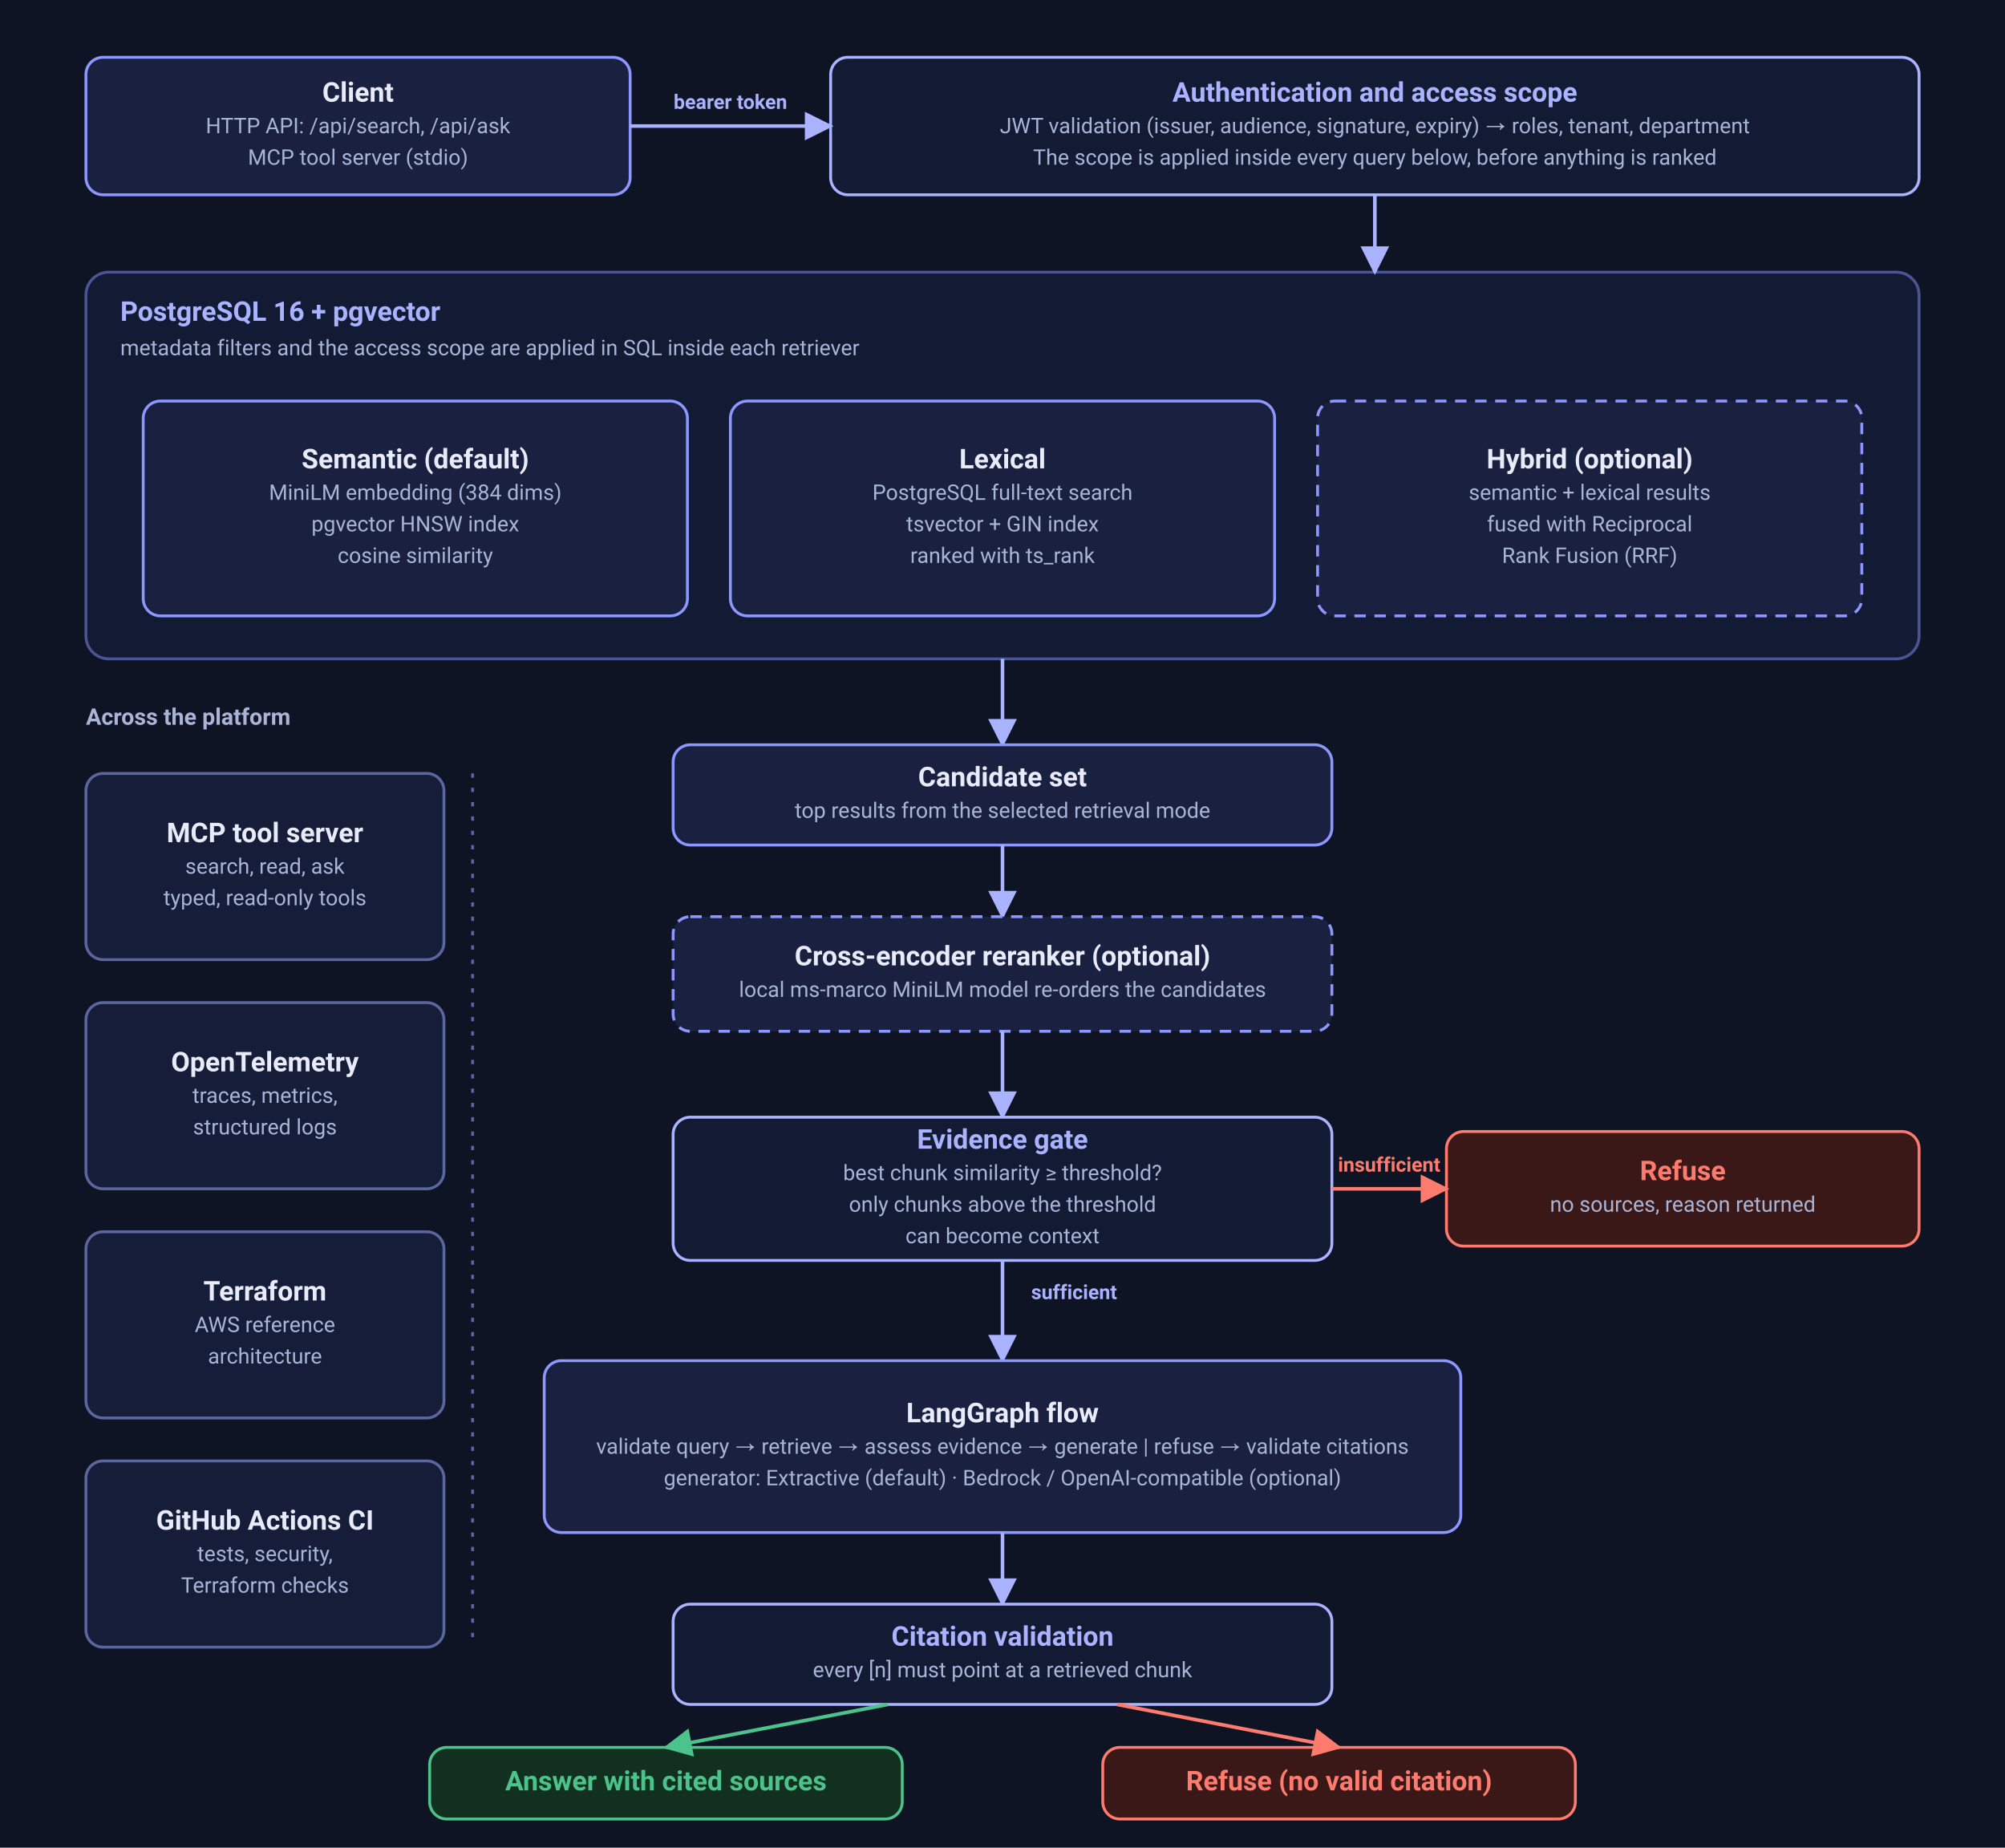
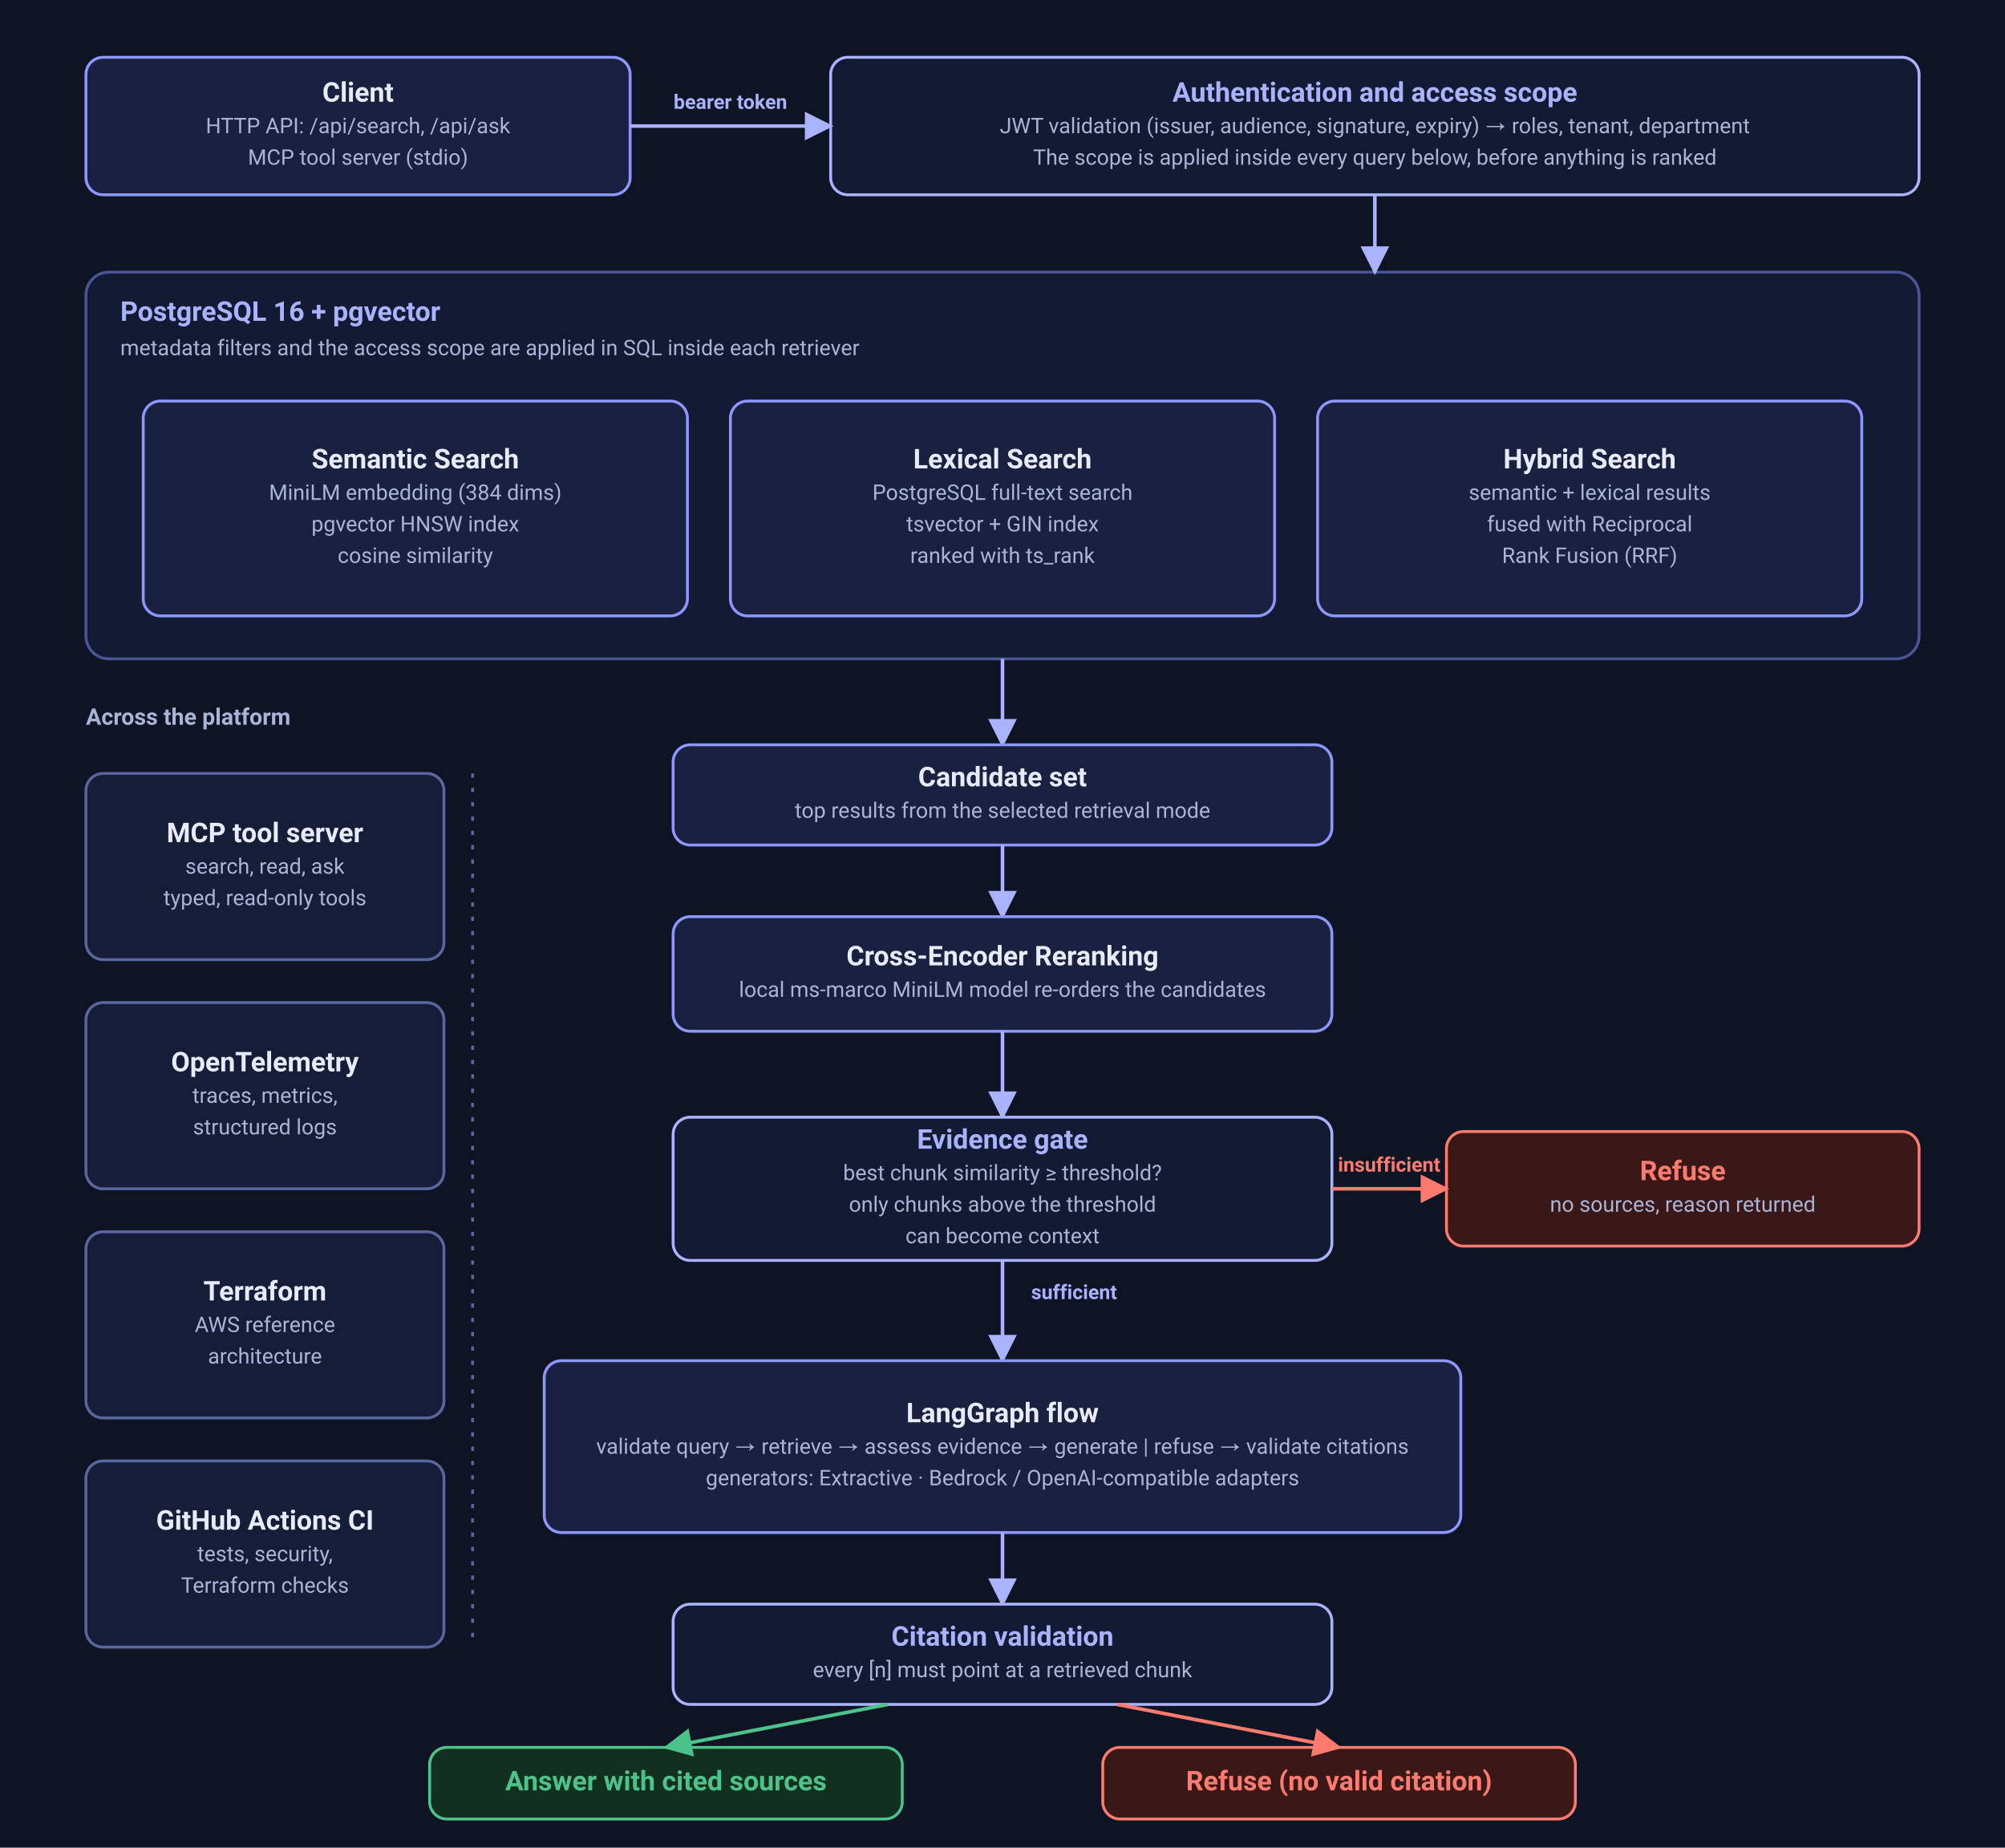
<svg xmlns="http://www.w3.org/2000/svg" viewBox="0 0 1400 1290" width="1400" height="1290" role="img" aria-label="Policy RAG Platform architecture: JWT access scope, semantic, lexical and hybrid retrieval on PostgreSQL and pgvector, optional cross-encoder reranking, evidence gate, LangGraph generation, citation validation, answer or refusal">
  <defs>
    <marker id="head-4cc38a" viewBox="0 0 10 10" refX="9" refY="5" markerWidth="8" markerHeight="8" orient="auto-start-reverse">
      <path d="M0,0 L10,5 L0,10 z" fill="#4cc38a" />
    </marker>
    <marker id="head-aab3ff" viewBox="0 0 10 10" refX="9" refY="5" markerWidth="8" markerHeight="8" orient="auto-start-reverse">
      <path d="M0,0 L10,5 L0,10 z" fill="#aab3ff" />
    </marker>
    <marker id="head-ff7b6e" viewBox="0 0 10 10" refX="9" refY="5" markerWidth="8" markerHeight="8" orient="auto-start-reverse">
      <path d="M0,0 L10,5 L0,10 z" fill="#ff7b6e" />
    </marker>
  </defs>
  <style>text{font-family:-apple-system,"Segoe UI",Roboto,Helvetica,Arial,sans-serif}</style>
  <rect width="1400" height="1290" fill="#0f1424" />
  <rect x="60" y="40" width="380" height="96" rx="12" fill="#1a2140" stroke="#8c97ff" stroke-width="2" />
  <text x="250.0" y="71.0" font-size="19" font-weight="700" fill="#e8ecfa" text-anchor="middle">Client</text>
  <text x="250.0" y="93.0" font-size="15" font-weight="400" fill="#a9b4d6" text-anchor="middle">HTTP API: /api/search, /api/ask</text>
  <text x="250.0" y="115.0" font-size="15" font-weight="400" fill="#a9b4d6" text-anchor="middle">MCP tool server (stdio)</text>
  <rect x="580" y="40" width="760" height="96" rx="12" fill="#131a33" stroke="#aab3ff" stroke-width="2" />
  <text x="960.0" y="71.0" font-size="19" font-weight="700" fill="#aab3ff" text-anchor="middle">Authentication and access scope</text>
  <text x="960.0" y="93.0" font-size="15" font-weight="400" fill="#a9b4d6" text-anchor="middle">JWT validation (issuer, audience, signature, expiry)  →  roles, tenant, department</text>
  <text x="960.0" y="115.0" font-size="15" font-weight="400" fill="#a9b4d6" text-anchor="middle">The scope is applied inside every query below, before anything is ranked</text>
  <line x1="440" y1="88" x2="580" y2="88" stroke="#aab3ff" stroke-width="2.5" marker-end="url(#head-aab3ff)" />
  <text x="510.0" y="76.0" font-size="14" font-weight="600" fill="#aab3ff" text-anchor="middle">bearer token</text>
  <rect x="60" y="190" width="1280" height="270" rx="16" fill="#131a33" stroke="#4a5596" stroke-width="2" />
  <text x="84" y="224" font-size="19" font-weight="700" fill="#aab3ff" text-anchor="start">PostgreSQL 16 + pgvector</text>
  <text x="84" y="248" font-size="15" font-weight="400" fill="#a9b4d6" text-anchor="start">metadata filters and the access scope are applied in SQL inside each retriever</text>
  <rect x="100" y="280" width="380" height="150" rx="12" fill="#1a2140" stroke="#8c97ff" stroke-width="2" />
-   <text x="290.0" y="327.0" font-size="19" font-weight="700" fill="#e8ecfa" text-anchor="middle">Semantic  (default)</text>
+   <text x="290.0" y="327.0" font-size="19" font-weight="700" fill="#e8ecfa" text-anchor="middle">Semantic Search</text>
  <text x="290.0" y="349.0" font-size="15" font-weight="400" fill="#a9b4d6" text-anchor="middle">MiniLM embedding (384 dims)</text>
  <text x="290.0" y="371.0" font-size="15" font-weight="400" fill="#a9b4d6" text-anchor="middle">pgvector HNSW index</text>
  <text x="290.0" y="393.0" font-size="15" font-weight="400" fill="#a9b4d6" text-anchor="middle">cosine similarity</text>
  <rect x="510.0" y="280" width="380" height="150" rx="12" fill="#1a2140" stroke="#8c97ff" stroke-width="2" />
-   <text x="700.0" y="327.0" font-size="19" font-weight="700" fill="#e8ecfa" text-anchor="middle">Lexical</text>
+   <text x="700.0" y="327.0" font-size="19" font-weight="700" fill="#e8ecfa" text-anchor="middle">Lexical Search</text>
  <text x="700.0" y="349.0" font-size="15" font-weight="400" fill="#a9b4d6" text-anchor="middle">PostgreSQL full-text search</text>
  <text x="700.0" y="371.0" font-size="15" font-weight="400" fill="#a9b4d6" text-anchor="middle">tsvector + GIN index</text>
  <text x="700.0" y="393.0" font-size="15" font-weight="400" fill="#a9b4d6" text-anchor="middle">ranked with ts_rank</text>
-   <rect x="920" y="280" width="380" height="150" rx="12" fill="#1a2140" stroke="#8c97ff" stroke-width="2" stroke-dasharray="8 6" />
-   <text x="1110.0" y="327.0" font-size="19" font-weight="700" fill="#e8ecfa" text-anchor="middle">Hybrid  (optional)</text>
+   <rect x="920" y="280" width="380" height="150" rx="12" fill="#1a2140" stroke="#8c97ff" stroke-width="2" />
+   <text x="1110.0" y="327.0" font-size="19" font-weight="700" fill="#e8ecfa" text-anchor="middle">Hybrid Search</text>
  <text x="1110.0" y="349.0" font-size="15" font-weight="400" fill="#a9b4d6" text-anchor="middle">semantic + lexical results</text>
  <text x="1110.0" y="371.0" font-size="15" font-weight="400" fill="#a9b4d6" text-anchor="middle">fused with Reciprocal</text>
  <text x="1110.0" y="393.0" font-size="15" font-weight="400" fill="#a9b4d6" text-anchor="middle">Rank Fusion (RRF)</text>
  <line x1="960" y1="136" x2="960" y2="190" stroke="#aab3ff" stroke-width="2.5" marker-end="url(#head-aab3ff)" />
  <line x1="700" y1="460" x2="700" y2="520" stroke="#aab3ff" stroke-width="2.5" marker-end="url(#head-aab3ff)" />
  <rect x="470.0" y="520" width="460" height="70" rx="12" fill="#1a2140" stroke="#8c97ff" stroke-width="2" />
  <text x="700.0" y="549.0" font-size="19" font-weight="700" fill="#e8ecfa" text-anchor="middle">Candidate set</text>
  <text x="700.0" y="571.0" font-size="15" font-weight="400" fill="#a9b4d6" text-anchor="middle">top results from the selected retrieval mode</text>
  <line x1="700" y1="590" x2="700" y2="640" stroke="#aab3ff" stroke-width="2.5" marker-end="url(#head-aab3ff)" />
-   <rect x="470.0" y="640" width="460" height="80" rx="12" fill="#1a2140" stroke="#8c97ff" stroke-width="2" stroke-dasharray="8 6" />
-   <text x="700.0" y="674.0" font-size="19" font-weight="700" fill="#e8ecfa" text-anchor="middle">Cross-encoder reranker  (optional)</text>
+   <rect x="470.0" y="640" width="460" height="80" rx="12" fill="#1a2140" stroke="#8c97ff" stroke-width="2" />
+   <text x="700.0" y="674.0" font-size="19" font-weight="700" fill="#e8ecfa" text-anchor="middle">Cross-Encoder Reranking</text>
  <text x="700.0" y="696.0" font-size="15" font-weight="400" fill="#a9b4d6" text-anchor="middle">local ms-marco MiniLM model re-orders the candidates</text>
  <line x1="700" y1="720" x2="700" y2="780" stroke="#aab3ff" stroke-width="2.5" marker-end="url(#head-aab3ff)" />
  <rect x="470.0" y="780" width="460" height="100" rx="12" fill="#131a33" stroke="#aab3ff" stroke-width="2" />
  <text x="700.0" y="802.0" font-size="19" font-weight="700" fill="#aab3ff" text-anchor="middle">Evidence gate</text>
  <text x="700.0" y="824.0" font-size="15" font-weight="400" fill="#a9b4d6" text-anchor="middle">best chunk similarity ≥ threshold?</text>
  <text x="700.0" y="846.0" font-size="15" font-weight="400" fill="#a9b4d6" text-anchor="middle">only chunks above the threshold</text>
  <text x="700.0" y="868.0" font-size="15" font-weight="400" fill="#a9b4d6" text-anchor="middle">can become context</text>
  <rect x="1010" y="790" width="330" height="80" rx="12" fill="#3a1818" stroke="#ff7b6e" stroke-width="2" />
  <text x="1175.0" y="824.0" font-size="19" font-weight="700" fill="#ff7b6e" text-anchor="middle">Refuse</text>
  <text x="1175.0" y="846.0" font-size="15" font-weight="400" fill="#a9b4d6" text-anchor="middle">no sources, reason returned</text>
  <line x1="930.0" y1="830" x2="1010" y2="830" stroke="#ff7b6e" stroke-width="2.5" marker-end="url(#head-ff7b6e)" />
  <text x="970.0" y="818.0" font-size="14" font-weight="600" fill="#ff7b6e" text-anchor="middle">insufficient</text>
  <line x1="700" y1="880" x2="700" y2="950" stroke="#aab3ff" stroke-width="2.5" marker-end="url(#head-aab3ff)" />
  <text x="750.0" y="907.0" font-size="14" font-weight="600" fill="#aab3ff" text-anchor="middle">sufficient</text>
  <rect x="380.0" y="950" width="640" height="120" rx="12" fill="#1a2140" stroke="#8c97ff" stroke-width="2" />
  <text x="700.0" y="993.0" font-size="19" font-weight="700" fill="#e8ecfa" text-anchor="middle">LangGraph flow</text>
  <text x="700.0" y="1015.0" font-size="15" font-weight="400" fill="#a9b4d6" text-anchor="middle">validate query → retrieve → assess evidence → generate | refuse → validate citations</text>
-   <text x="700.0" y="1037.0" font-size="15" font-weight="400" fill="#a9b4d6" text-anchor="middle">generator: Extractive (default)   ·   Bedrock / OpenAI-compatible (optional)</text>
+   <text x="700.0" y="1037.0" font-size="15" font-weight="400" fill="#a9b4d6" text-anchor="middle">generators: Extractive   ·   Bedrock / OpenAI-compatible adapters</text>
  <line x1="700" y1="1070" x2="700" y2="1120" stroke="#aab3ff" stroke-width="2.5" marker-end="url(#head-aab3ff)" />
  <rect x="470.0" y="1120" width="460" height="70" rx="12" fill="#131a33" stroke="#aab3ff" stroke-width="2" />
  <text x="700.0" y="1149.0" font-size="19" font-weight="700" fill="#aab3ff" text-anchor="middle">Citation validation</text>
  <text x="700.0" y="1171.0" font-size="15" font-weight="400" fill="#a9b4d6" text-anchor="middle">every [n] must point at a retrieved chunk</text>
  <rect x="300" y="1220" width="330" height="50" rx="12" fill="#12301f" stroke="#4cc38a" stroke-width="2" />
  <text x="465.0" y="1250.0" font-size="19" font-weight="700" fill="#4cc38a" text-anchor="middle">Answer with cited sources</text>
  <rect x="770" y="1220" width="330" height="50" rx="12" fill="#3a1818" stroke="#ff7b6e" stroke-width="2" />
  <text x="935.0" y="1250.0" font-size="19" font-weight="700" fill="#ff7b6e" text-anchor="middle">Refuse (no valid citation)</text>
  <line x1="620" y1="1190" x2="465" y2="1220" stroke="#4cc38a" stroke-width="2.5" marker-end="url(#head-4cc38a)" />
  <line x1="780" y1="1190" x2="935" y2="1220" stroke="#ff7b6e" stroke-width="2.5" marker-end="url(#head-ff7b6e)" />
  <text x="60" y="506" font-size="16" font-weight="700" fill="#a9b4d6" text-anchor="start">Across the platform</text>
  <rect x="60" y="540" width="250" height="130" rx="12" fill="#161d38" stroke="#5a679f" stroke-width="2" />
  <text x="185.0" y="588.0" font-size="19" font-weight="700" fill="#e8ecfa" text-anchor="middle">MCP tool server</text>
  <text x="185.0" y="610.0" font-size="15" font-weight="400" fill="#a9b4d6" text-anchor="middle">search, read, ask</text>
  <text x="185.0" y="632.0" font-size="15" font-weight="400" fill="#a9b4d6" text-anchor="middle">typed, read-only tools</text>
  <rect x="60" y="700" width="250" height="130" rx="12" fill="#161d38" stroke="#5a679f" stroke-width="2" />
  <text x="185.0" y="748.0" font-size="19" font-weight="700" fill="#e8ecfa" text-anchor="middle">OpenTelemetry</text>
  <text x="185.0" y="770.0" font-size="15" font-weight="400" fill="#a9b4d6" text-anchor="middle">traces, metrics,</text>
  <text x="185.0" y="792.0" font-size="15" font-weight="400" fill="#a9b4d6" text-anchor="middle">structured logs</text>
  <rect x="60" y="860" width="250" height="130" rx="12" fill="#161d38" stroke="#5a679f" stroke-width="2" />
  <text x="185.0" y="908.0" font-size="19" font-weight="700" fill="#e8ecfa" text-anchor="middle">Terraform</text>
  <text x="185.0" y="930.0" font-size="15" font-weight="400" fill="#a9b4d6" text-anchor="middle">AWS reference</text>
  <text x="185.0" y="952.0" font-size="15" font-weight="400" fill="#a9b4d6" text-anchor="middle">architecture</text>
  <rect x="60" y="1020" width="250" height="130" rx="12" fill="#161d38" stroke="#5a679f" stroke-width="2" />
  <text x="185.0" y="1068.0" font-size="19" font-weight="700" fill="#e8ecfa" text-anchor="middle">GitHub Actions CI</text>
  <text x="185.0" y="1090.0" font-size="15" font-weight="400" fill="#a9b4d6" text-anchor="middle">tests, security,</text>
  <text x="185.0" y="1112.0" font-size="15" font-weight="400" fill="#a9b4d6" text-anchor="middle">Terraform checks</text>
  <line x1="330" y1="540" x2="330" y2="1150" stroke="#5a679f" stroke-width="2" stroke-dasharray="3 7" />
</svg>
